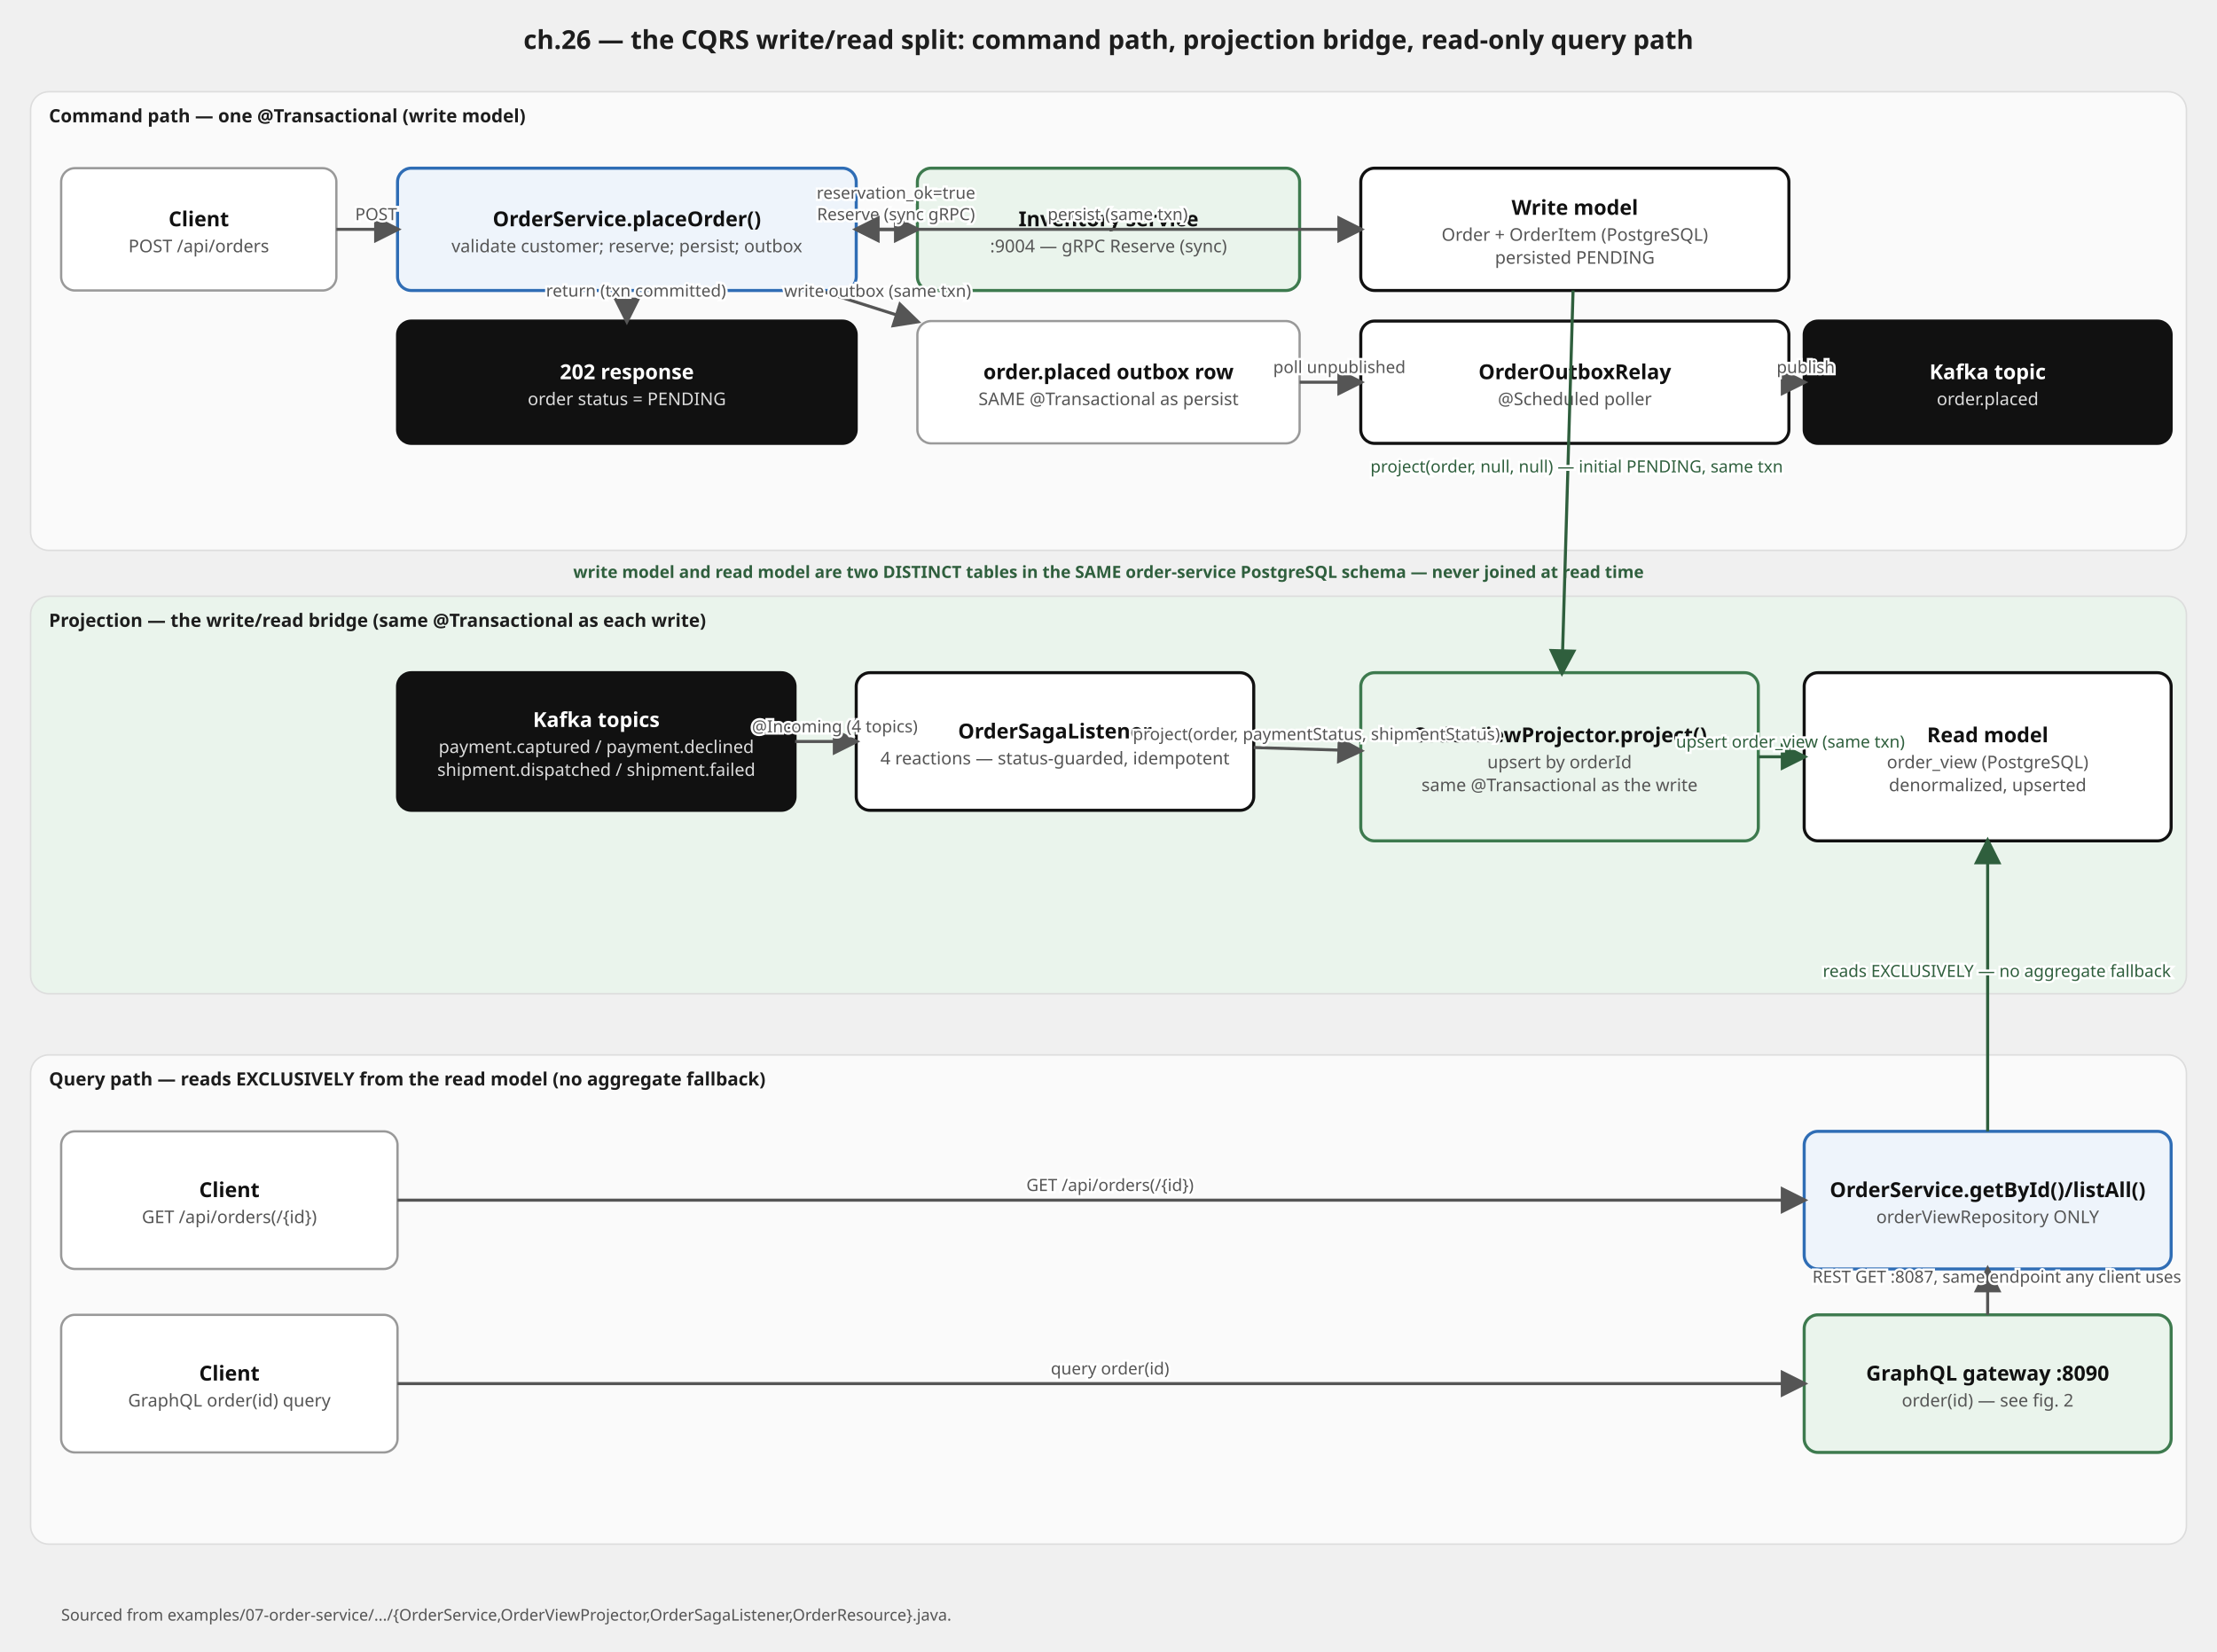
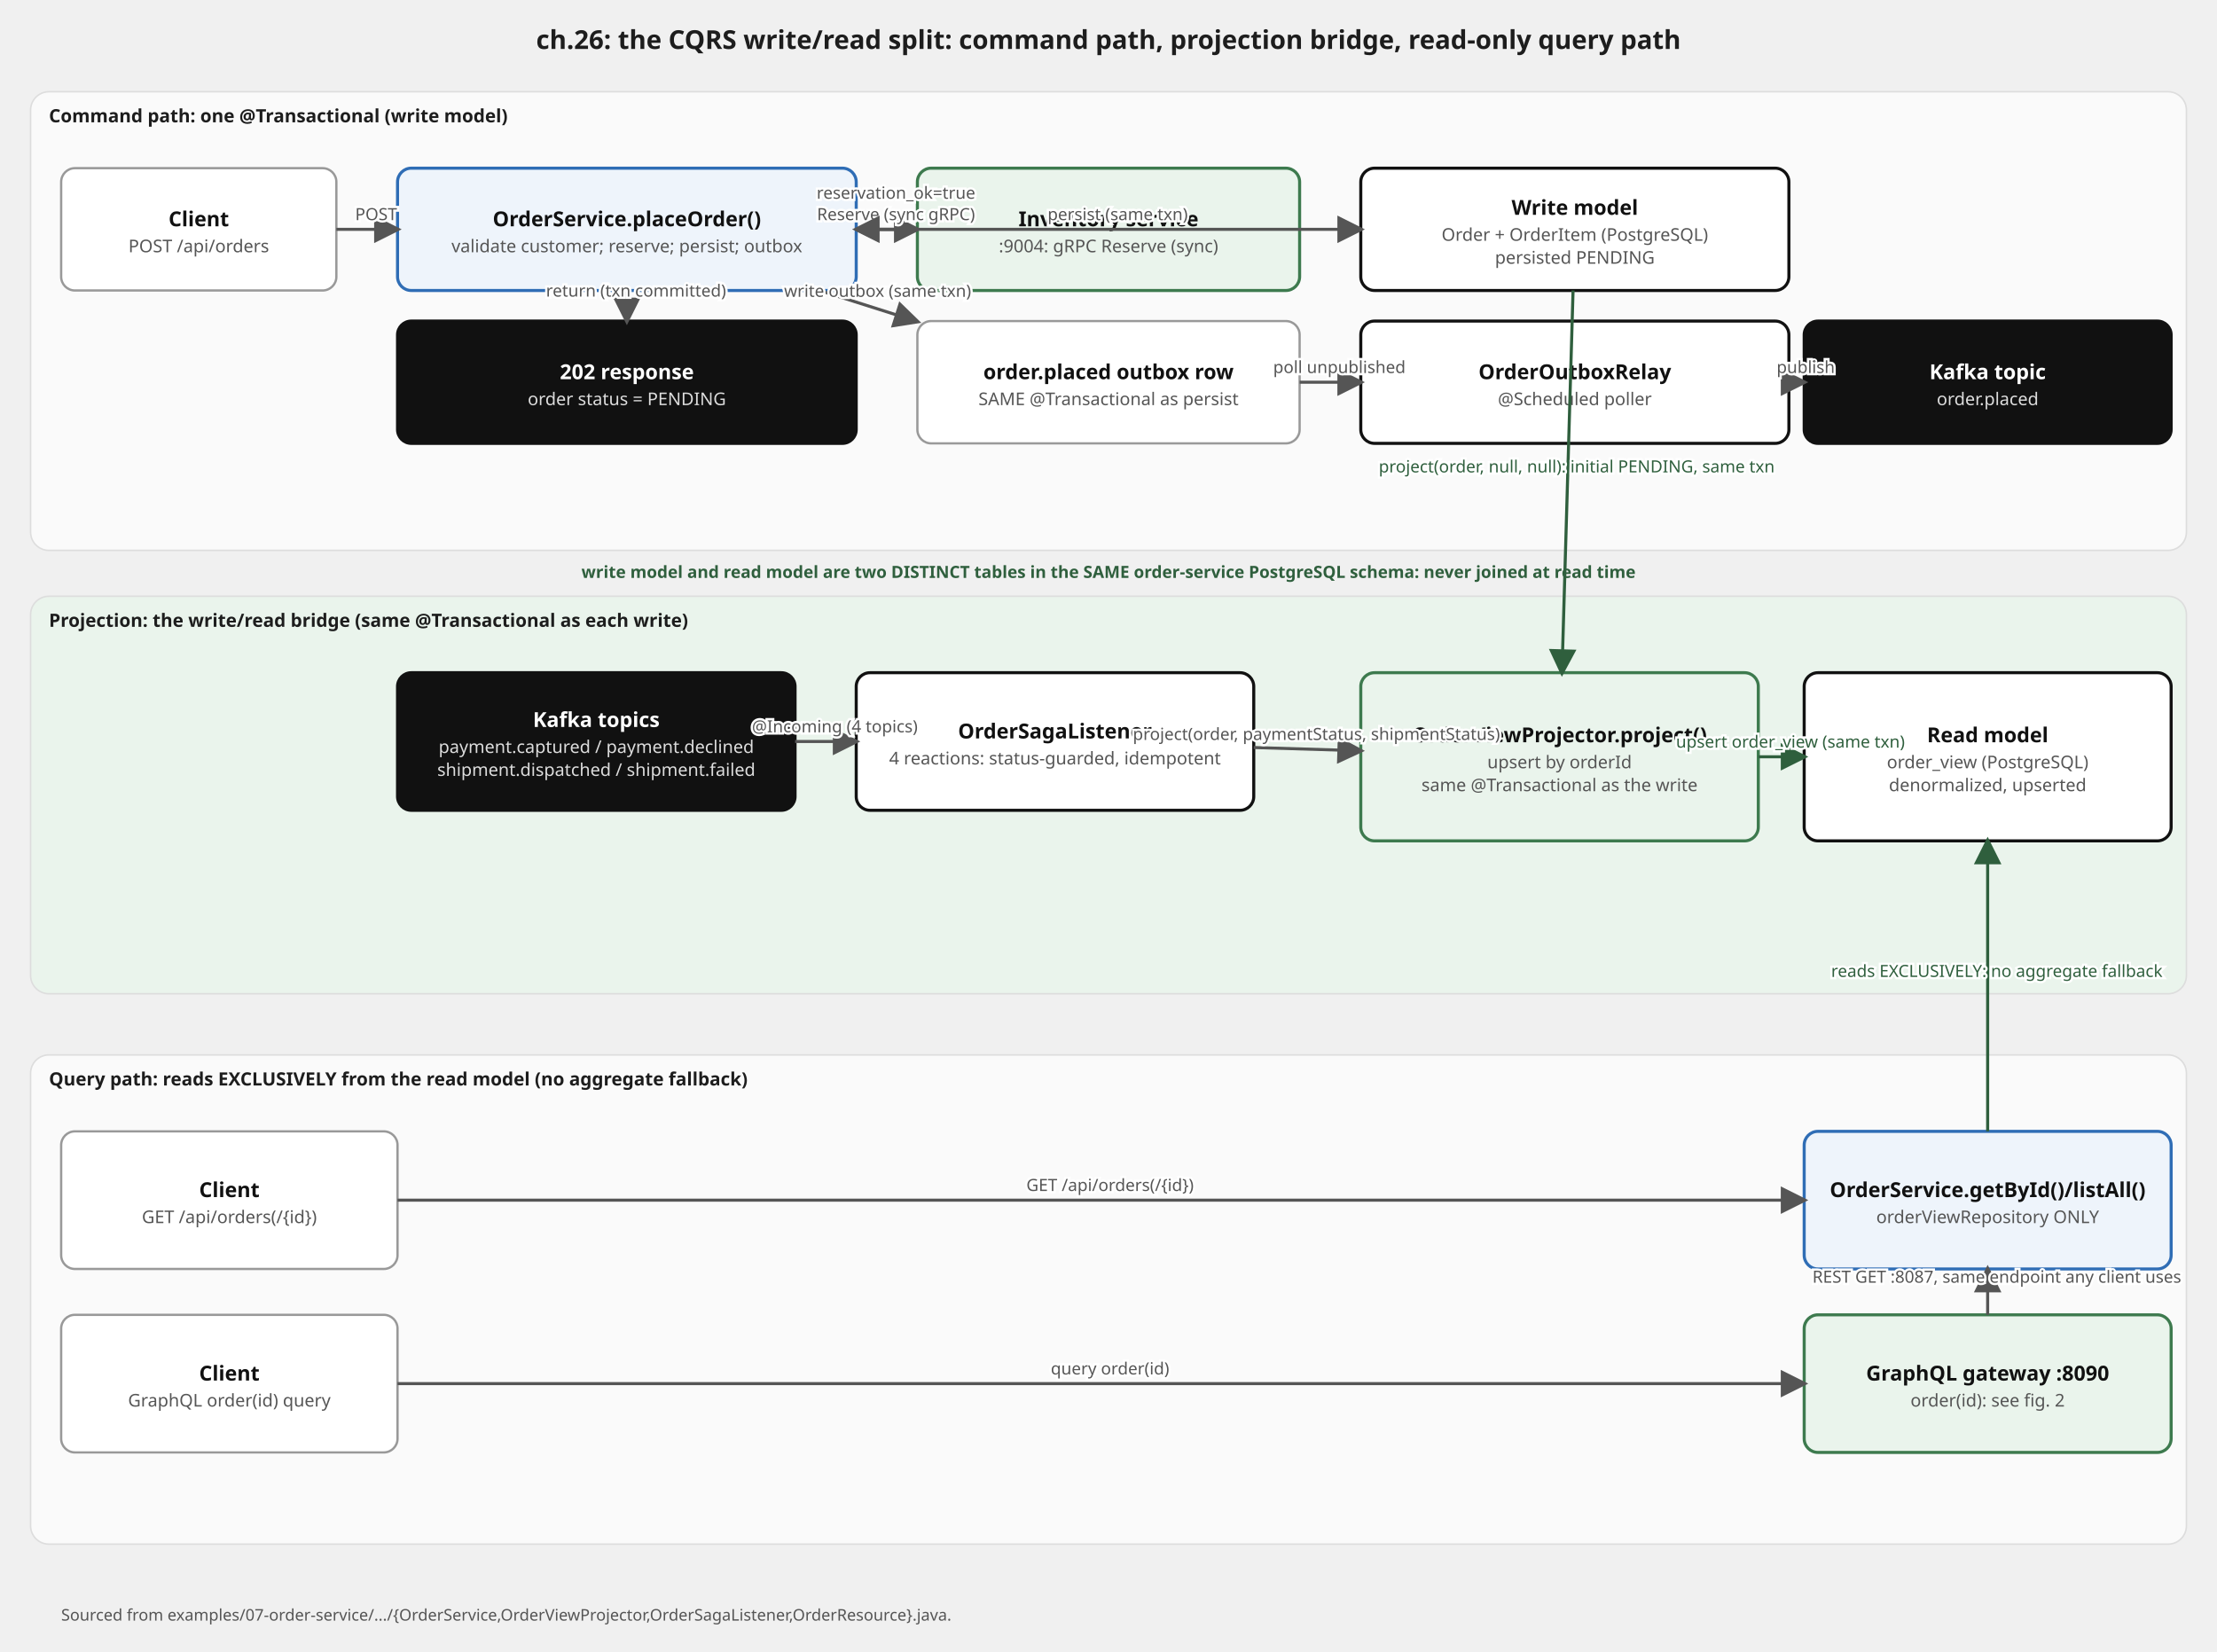
<svg xmlns="http://www.w3.org/2000/svg" viewBox="0 0 1450 1080" font-family="'Red Hat Text', system-ui, sans-serif" role="img">
  <defs>
    <marker id="a" viewBox="0 0 10 10" refX="8.5" refY="5" markerWidth="9" markerHeight="9" orient="auto-start-reverse">
      <path d="M0,0 L10,5 L0,10 z" fill="#555" />
    </marker>
    <marker id="am" viewBox="0 0 10 10" refX="8.5" refY="5" markerWidth="9" markerHeight="9" orient="auto-start-reverse">
      <path d="M0,0 L10,5 L0,10 z" fill="#2f5f3d" />
    </marker>
  </defs>
  <rect x="20" y="60" width="1410" height="300" rx="12" fill="#fafafa" stroke="#ddd" />
-   <text x="32" y="80" font-size="12" font-weight="700" fill="#1d1d1d">Command path — one @Transactional (write model)</text>
+   <text x="32" y="80" font-size="12" font-weight="700" fill="#1d1d1d">Command path: one @Transactional (write model)</text>
  <rect x="20" y="390" width="1410" height="260" rx="12" fill="#eaf4ec" stroke="#ddd" />
-   <text x="32" y="410" font-size="12" font-weight="700" fill="#1d1d1d">Projection — the write/read bridge (same @Transactional as each write)</text>
+   <text x="32" y="410" font-size="12" font-weight="700" fill="#1d1d1d">Projection: the write/read bridge (same @Transactional as each write)</text>
  <rect x="20" y="690" width="1410" height="320" rx="12" fill="#fafafa" stroke="#ddd" />
-   <text x="32" y="710" font-size="12" font-weight="700" fill="#1d1d1d">Query path — reads EXCLUSIVELY from the read model (no aggregate fallback)</text>
+   <text x="32" y="710" font-size="12" font-weight="700" fill="#1d1d1d">Query path: reads EXCLUSIVELY from the read model (no aggregate fallback)</text>
  <rect x="40" y="110" width="180" height="80" rx="9" fill="#ffffff" stroke="#999999" stroke-width="1.5" />
  <text x="130.0" y="148.0" font-size="13.5" font-weight="700" fill="#111111" text-anchor="middle">Client</text>
  <text x="130.0" y="165.0" font-size="11.5" fill="#555555" text-anchor="middle">POST /api/orders</text>
  <rect x="260" y="110" width="300" height="80" rx="9" fill="#eef4fb" stroke="#2f6db5" stroke-width="2" />
  <text x="410.0" y="148.0" font-size="13.5" font-weight="700" fill="#111111" text-anchor="middle">OrderService.placeOrder()</text>
  <text x="410.0" y="165.0" font-size="11.5" fill="#555555" text-anchor="middle">validate customer; reserve; persist; outbox</text>
  <rect x="600" y="110" width="250" height="80" rx="9" fill="#eaf4ec" stroke="#3d7a4e" stroke-width="2" />
  <text x="725.0" y="148.0" font-size="13.5" font-weight="700" fill="#111111" text-anchor="middle">Inventory service</text>
-   <text x="725.0" y="165.0" font-size="11.5" fill="#555555" text-anchor="middle">:9004 — gRPC Reserve (sync)</text>
+   <text x="725.0" y="165.0" font-size="11.5" fill="#555555" text-anchor="middle">:9004: gRPC Reserve (sync)</text>
  <rect x="890" y="110" width="280" height="80" rx="9" fill="#ffffff" stroke="#111111" stroke-width="2" />
  <text x="1030.0" y="140.5" font-size="13.5" font-weight="700" fill="#111111" text-anchor="middle">Write model</text>
  <text x="1030.0" y="157.5" font-size="11.5" fill="#555555" text-anchor="middle">Order + OrderItem (PostgreSQL)</text>
  <text x="1030.0" y="172.5" font-size="11.5" fill="#555555" text-anchor="middle">persisted PENDING</text>
  <rect x="260" y="210" width="300" height="80" rx="9" fill="#111111" stroke="#111111" stroke-width="2" />
  <text x="410.0" y="248.0" font-size="13.5" font-weight="700" fill="#ffffff" text-anchor="middle">202 response</text>
  <text x="410.0" y="265.0" font-size="11.5" fill="#dddddd" text-anchor="middle">order status = PENDING</text>
  <rect x="600" y="210" width="250" height="80" rx="9" fill="#ffffff" stroke="#999999" stroke-width="1.5" />
  <text x="725.0" y="248.0" font-size="13.5" font-weight="700" fill="#111111" text-anchor="middle">order.placed outbox row</text>
  <text x="725.0" y="265.0" font-size="11.5" fill="#555555" text-anchor="middle">SAME @Transactional as persist</text>
  <rect x="890" y="210" width="280" height="80" rx="9" fill="#ffffff" stroke="#111111" stroke-width="2" />
  <text x="1030.0" y="248.0" font-size="13.5" font-weight="700" fill="#111111" text-anchor="middle">OrderOutboxRelay</text>
  <text x="1030.0" y="265.0" font-size="11.5" fill="#555555" text-anchor="middle">@Scheduled poller</text>
  <rect x="1180" y="210" width="240" height="80" rx="9" fill="#111111" stroke="#111111" stroke-width="2" />
  <text x="1300.0" y="248.0" font-size="13.5" font-weight="700" fill="#ffffff" text-anchor="middle">Kafka topic</text>
  <text x="1300.0" y="265.0" font-size="11.5" fill="#dddddd" text-anchor="middle">order.placed</text>
  <rect x="260" y="440" width="260" height="90" rx="9" fill="#111111" stroke="#111111" stroke-width="2" />
  <text x="390.0" y="475.5" font-size="13.5" font-weight="700" fill="#ffffff" text-anchor="middle">Kafka topics</text>
  <text x="390.0" y="492.5" font-size="11.5" fill="#dddddd" text-anchor="middle">payment.captured / payment.declined</text>
  <text x="390.0" y="507.5" font-size="11.5" fill="#dddddd" text-anchor="middle">shipment.dispatched / shipment.failed</text>
  <rect x="560" y="440" width="260" height="90" rx="9" fill="#ffffff" stroke="#111111" stroke-width="2" />
  <text x="690.0" y="483.0" font-size="13.5" font-weight="700" fill="#111111" text-anchor="middle">OrderSagaListener</text>
-   <text x="690.0" y="500.0" font-size="11.5" fill="#555555" text-anchor="middle">4 reactions — status-guarded, idempotent</text>
+   <text x="690.0" y="500.0" font-size="11.5" fill="#555555" text-anchor="middle">4 reactions: status-guarded, idempotent</text>
  <rect x="890" y="440" width="260" height="110" rx="9" fill="#eaf4ec" stroke="#3d7a4e" stroke-width="2" />
  <text x="1020.0" y="485.5" font-size="13.5" font-weight="700" fill="#111111" text-anchor="middle">OrderViewProjector.project()</text>
  <text x="1020.0" y="502.5" font-size="11.5" fill="#555555" text-anchor="middle">upsert by orderId</text>
  <text x="1020.0" y="517.5" font-size="11.5" fill="#555555" text-anchor="middle">same @Transactional as the write</text>
  <rect x="1180" y="440" width="240" height="110" rx="9" fill="#ffffff" stroke="#111111" stroke-width="2" />
  <text x="1300.0" y="485.5" font-size="13.5" font-weight="700" fill="#111111" text-anchor="middle">Read model</text>
  <text x="1300.0" y="502.5" font-size="11.5" fill="#555555" text-anchor="middle">order_view (PostgreSQL)</text>
  <text x="1300.0" y="517.5" font-size="11.5" fill="#555555" text-anchor="middle">denormalized, upserted</text>
  <rect x="40" y="740" width="220" height="90" rx="9" fill="#ffffff" stroke="#999999" stroke-width="1.5" />
  <text x="150.0" y="783.0" font-size="13.5" font-weight="700" fill="#111111" text-anchor="middle">Client</text>
  <text x="150.0" y="800.0" font-size="11.5" fill="#555555" text-anchor="middle">GET /api/orders(/{id})</text>
  <rect x="1180" y="740" width="240" height="90" rx="9" fill="#eef4fb" stroke="#2f6db5" stroke-width="2" />
  <text x="1300.0" y="783.0" font-size="13.5" font-weight="700" fill="#111111" text-anchor="middle">OrderService.getById()/listAll()</text>
  <text x="1300.0" y="800.0" font-size="11.5" fill="#555555" text-anchor="middle">orderViewRepository ONLY</text>
  <rect x="40" y="860" width="220" height="90" rx="9" fill="#ffffff" stroke="#999999" stroke-width="1.5" />
  <text x="150.0" y="903.0" font-size="13.5" font-weight="700" fill="#111111" text-anchor="middle">Client</text>
  <text x="150.0" y="920.0" font-size="11.5" fill="#555555" text-anchor="middle">GraphQL order(id) query</text>
  <rect x="1180" y="860" width="240" height="90" rx="9" fill="#eaf4ec" stroke="#3d7a4e" stroke-width="2" />
  <text x="1300.0" y="903.0" font-size="13.5" font-weight="700" fill="#111111" text-anchor="middle">GraphQL gateway :8090</text>
-   <text x="1300.0" y="920.0" font-size="11.5" fill="#555555" text-anchor="middle">order(id) — see fig. 2</text>
+   <text x="1300.0" y="920.0" font-size="11.5" fill="#555555" text-anchor="middle">order(id): see fig. 2</text>
  <path d="M220.0,150.0 L260.0,150.0" fill="none" stroke="#555" stroke-width="2" marker-end="url(#a)" />
  <text x="246.0" y="144.0" font-size="11" fill="#ffffff" stroke="#ffffff" stroke-width="3" paint-order="stroke" text-anchor="middle">POST</text>
  <text x="246.0" y="144.0" font-size="11" fill="#555" text-anchor="middle">POST</text>
  <path d="M560.0,150.0 L600.0,150.0" fill="none" stroke="#555" stroke-width="2" marker-end="url(#a)" />
  <text x="586.0" y="144.0" font-size="11" fill="#ffffff" stroke="#ffffff" stroke-width="3" paint-order="stroke" text-anchor="middle">Reserve (sync gRPC)</text>
  <text x="586.0" y="144.0" font-size="11" fill="#555" text-anchor="middle">Reserve (sync gRPC)</text>
  <path d="M600.0,150.0 L560.0,150.0" fill="none" stroke="#555" stroke-width="2" marker-end="url(#a)" />
  <text x="586.0" y="130.0" font-size="11" fill="#ffffff" stroke="#ffffff" stroke-width="3" paint-order="stroke" text-anchor="middle">reservation_ok=true</text>
  <text x="586.0" y="130.0" font-size="11" fill="#555" text-anchor="middle">reservation_ok=true</text>
  <path d="M560.0,150.0 L890.0,150.0" fill="none" stroke="#555" stroke-width="2" marker-end="url(#a)" />
  <text x="731.0" y="144.0" font-size="11" fill="#ffffff" stroke="#ffffff" stroke-width="3" paint-order="stroke" text-anchor="middle">persist (same txn)</text>
  <text x="731.0" y="144.0" font-size="11" fill="#555" text-anchor="middle">persist (same txn)</text>
  <path d="M410.0,190.0 L410.0,210.0" fill="none" stroke="#555" stroke-width="2" marker-end="url(#a)" />
  <text x="416.0" y="194.0" font-size="11" fill="#ffffff" stroke="#ffffff" stroke-width="3" paint-order="stroke" text-anchor="middle">return (txn committed)</text>
  <text x="416.0" y="194.0" font-size="11" fill="#555" text-anchor="middle">return (txn committed)</text>
  <path d="M536.0,190.0 L600.0,210.317" fill="none" stroke="#555" stroke-width="2" marker-end="url(#a)" />
  <text x="574.0" y="194.159" font-size="11" fill="#ffffff" stroke="#ffffff" stroke-width="3" paint-order="stroke" text-anchor="middle">write outbox (same txn)</text>
  <text x="574.0" y="194.159" font-size="11" fill="#555" text-anchor="middle">write outbox (same txn)</text>
  <path d="M850.0,250.0 L890.0,250.0" fill="none" stroke="#555" stroke-width="2" marker-end="url(#a)" />
  <text x="876.0" y="244.0" font-size="11" fill="#ffffff" stroke="#ffffff" stroke-width="3" paint-order="stroke" text-anchor="middle">poll unpublished</text>
  <text x="876.0" y="244.0" font-size="11" fill="#555" text-anchor="middle">poll unpublished</text>
  <path d="M1170.0,250.0 L1180.0,250.0" fill="none" stroke="#555" stroke-width="2" marker-end="url(#a)" />
  <text x="1181.0" y="244.0" font-size="11" fill="#ffffff" stroke="#ffffff" stroke-width="3" paint-order="stroke" text-anchor="middle">publish</text>
  <text x="1181.0" y="244.0" font-size="11" fill="#555" text-anchor="middle">publish</text>
  <path d="M520.0,485.0 L560.0,485.0" fill="none" stroke="#555" stroke-width="2" marker-end="url(#a)" />
  <text x="546.0" y="479.0" font-size="11" fill="#ffffff" stroke="#ffffff" stroke-width="3" paint-order="stroke" text-anchor="middle">@Incoming (4 topics)</text>
  <text x="546.0" y="479.0" font-size="11" fill="#555" text-anchor="middle">@Incoming (4 topics)</text>
  <path d="M820.0,488.939 L890.0,491.061" fill="none" stroke="#555" stroke-width="2" marker-end="url(#a)" />
  <text x="861.0" y="484.0" font-size="11" fill="#ffffff" stroke="#ffffff" stroke-width="3" paint-order="stroke" text-anchor="middle">project(order, paymentStatus, shipmentStatus)</text>
  <text x="861.0" y="484.0" font-size="11" fill="#555" text-anchor="middle">project(order, paymentStatus, shipmentStatus)</text>
  <path d="M1028.841,190.0 L1021.594,440.0" fill="none" stroke="#2f5f3d" stroke-width="2" marker-end="url(#am)" />
-   <text x="1031.217" y="309.0" font-size="11" fill="#ffffff" stroke="#ffffff" stroke-width="3" paint-order="stroke" text-anchor="middle">project(order, null, null) — initial PENDING, same txn</text>
-   <text x="1031.217" y="309.0" font-size="11" fill="#2f5f3d" text-anchor="middle">project(order, null, null) — initial PENDING, same txn</text>
+   <text x="1031.217" y="309.0" font-size="11" fill="#ffffff" stroke="#ffffff" stroke-width="3" paint-order="stroke" text-anchor="middle">project(order, null, null): initial PENDING, same txn</text>
+   <text x="1031.217" y="309.0" font-size="11" fill="#2f5f3d" text-anchor="middle">project(order, null, null): initial PENDING, same txn</text>
  <path d="M1150.0,495.0 L1180.0,495.0" fill="none" stroke="#2f5f3d" stroke-width="2" marker-end="url(#am)" />
  <text x="1171.0" y="489.0" font-size="11" fill="#ffffff" stroke="#ffffff" stroke-width="3" paint-order="stroke" text-anchor="middle">upsert order_view (same txn)</text>
  <text x="1171.0" y="489.0" font-size="11" fill="#2f5f3d" text-anchor="middle">upsert order_view (same txn)</text>
  <path d="M260.0,785.0 L1180.0,785.0" fill="none" stroke="#555" stroke-width="2" marker-end="url(#a)" />
  <text x="726.0" y="779.0" font-size="11" fill="#ffffff" stroke="#ffffff" stroke-width="3" paint-order="stroke" text-anchor="middle">GET /api/orders(/{id})</text>
  <text x="726.0" y="779.0" font-size="11" fill="#555" text-anchor="middle">GET /api/orders(/{id})</text>
  <path d="M260.0,905.0 L1180.0,905.0" fill="none" stroke="#555" stroke-width="2" marker-end="url(#a)" />
  <text x="726.0" y="899.0" font-size="11" fill="#ffffff" stroke="#ffffff" stroke-width="3" paint-order="stroke" text-anchor="middle">query order(id)</text>
  <text x="726.0" y="899.0" font-size="11" fill="#555" text-anchor="middle">query order(id)</text>
  <path d="M1300.0,860.0 L1300.0,830.0" fill="none" stroke="#555" stroke-width="2" marker-end="url(#a)" />
  <text x="1306.0" y="839.0" font-size="11" fill="#ffffff" stroke="#ffffff" stroke-width="3" paint-order="stroke" text-anchor="middle">REST GET :8087, same endpoint any client uses</text>
  <text x="1306.0" y="839.0" font-size="11" fill="#555" text-anchor="middle">REST GET :8087, same endpoint any client uses</text>
  <path d="M1300.0,740.0 L1300.0,550.0" fill="none" stroke="#2f5f3d" stroke-width="2" marker-end="url(#am)" />
-   <text x="1306.0" y="639.0" font-size="11" fill="#ffffff" stroke="#ffffff" stroke-width="3" paint-order="stroke" text-anchor="middle">reads EXCLUSIVELY — no aggregate fallback</text>
-   <text x="1306.0" y="639.0" font-size="11" fill="#2f5f3d" text-anchor="middle">reads EXCLUSIVELY — no aggregate fallback</text>
-   <text x="725.0" y="32" font-size="17" fill="#1d1d1d" text-anchor="middle" font-weight="700">ch.26 — the CQRS write/read split: command path, projection bridge, read-only query path</text>
-   <text x="725.0" y="378" font-size="11" fill="#2f5f3d" text-anchor="middle" font-weight="700">write model and read model are two DISTINCT tables in the SAME order-service PostgreSQL schema — never joined at read time</text>
+   <text x="1306.0" y="639.0" font-size="11" fill="#ffffff" stroke="#ffffff" stroke-width="3" paint-order="stroke" text-anchor="middle">reads EXCLUSIVELY: no aggregate fallback</text>
+   <text x="1306.0" y="639.0" font-size="11" fill="#2f5f3d" text-anchor="middle">reads EXCLUSIVELY: no aggregate fallback</text>
+   <text x="725.0" y="32" font-size="17" fill="#1d1d1d" text-anchor="middle" font-weight="700">ch.26: the CQRS write/read split: command path, projection bridge, read-only query path</text>
+   <text x="725.0" y="378" font-size="11" fill="#2f5f3d" text-anchor="middle" font-weight="700">write model and read model are two DISTINCT tables in the SAME order-service PostgreSQL schema: never joined at read time</text>
  <text x="40" y="1060" font-size="10.5" fill="#555555" text-anchor="start">Sourced from examples/07-order-service/.../{OrderService,OrderViewProjector,OrderSagaListener,OrderResource}.java.</text>
</svg>
